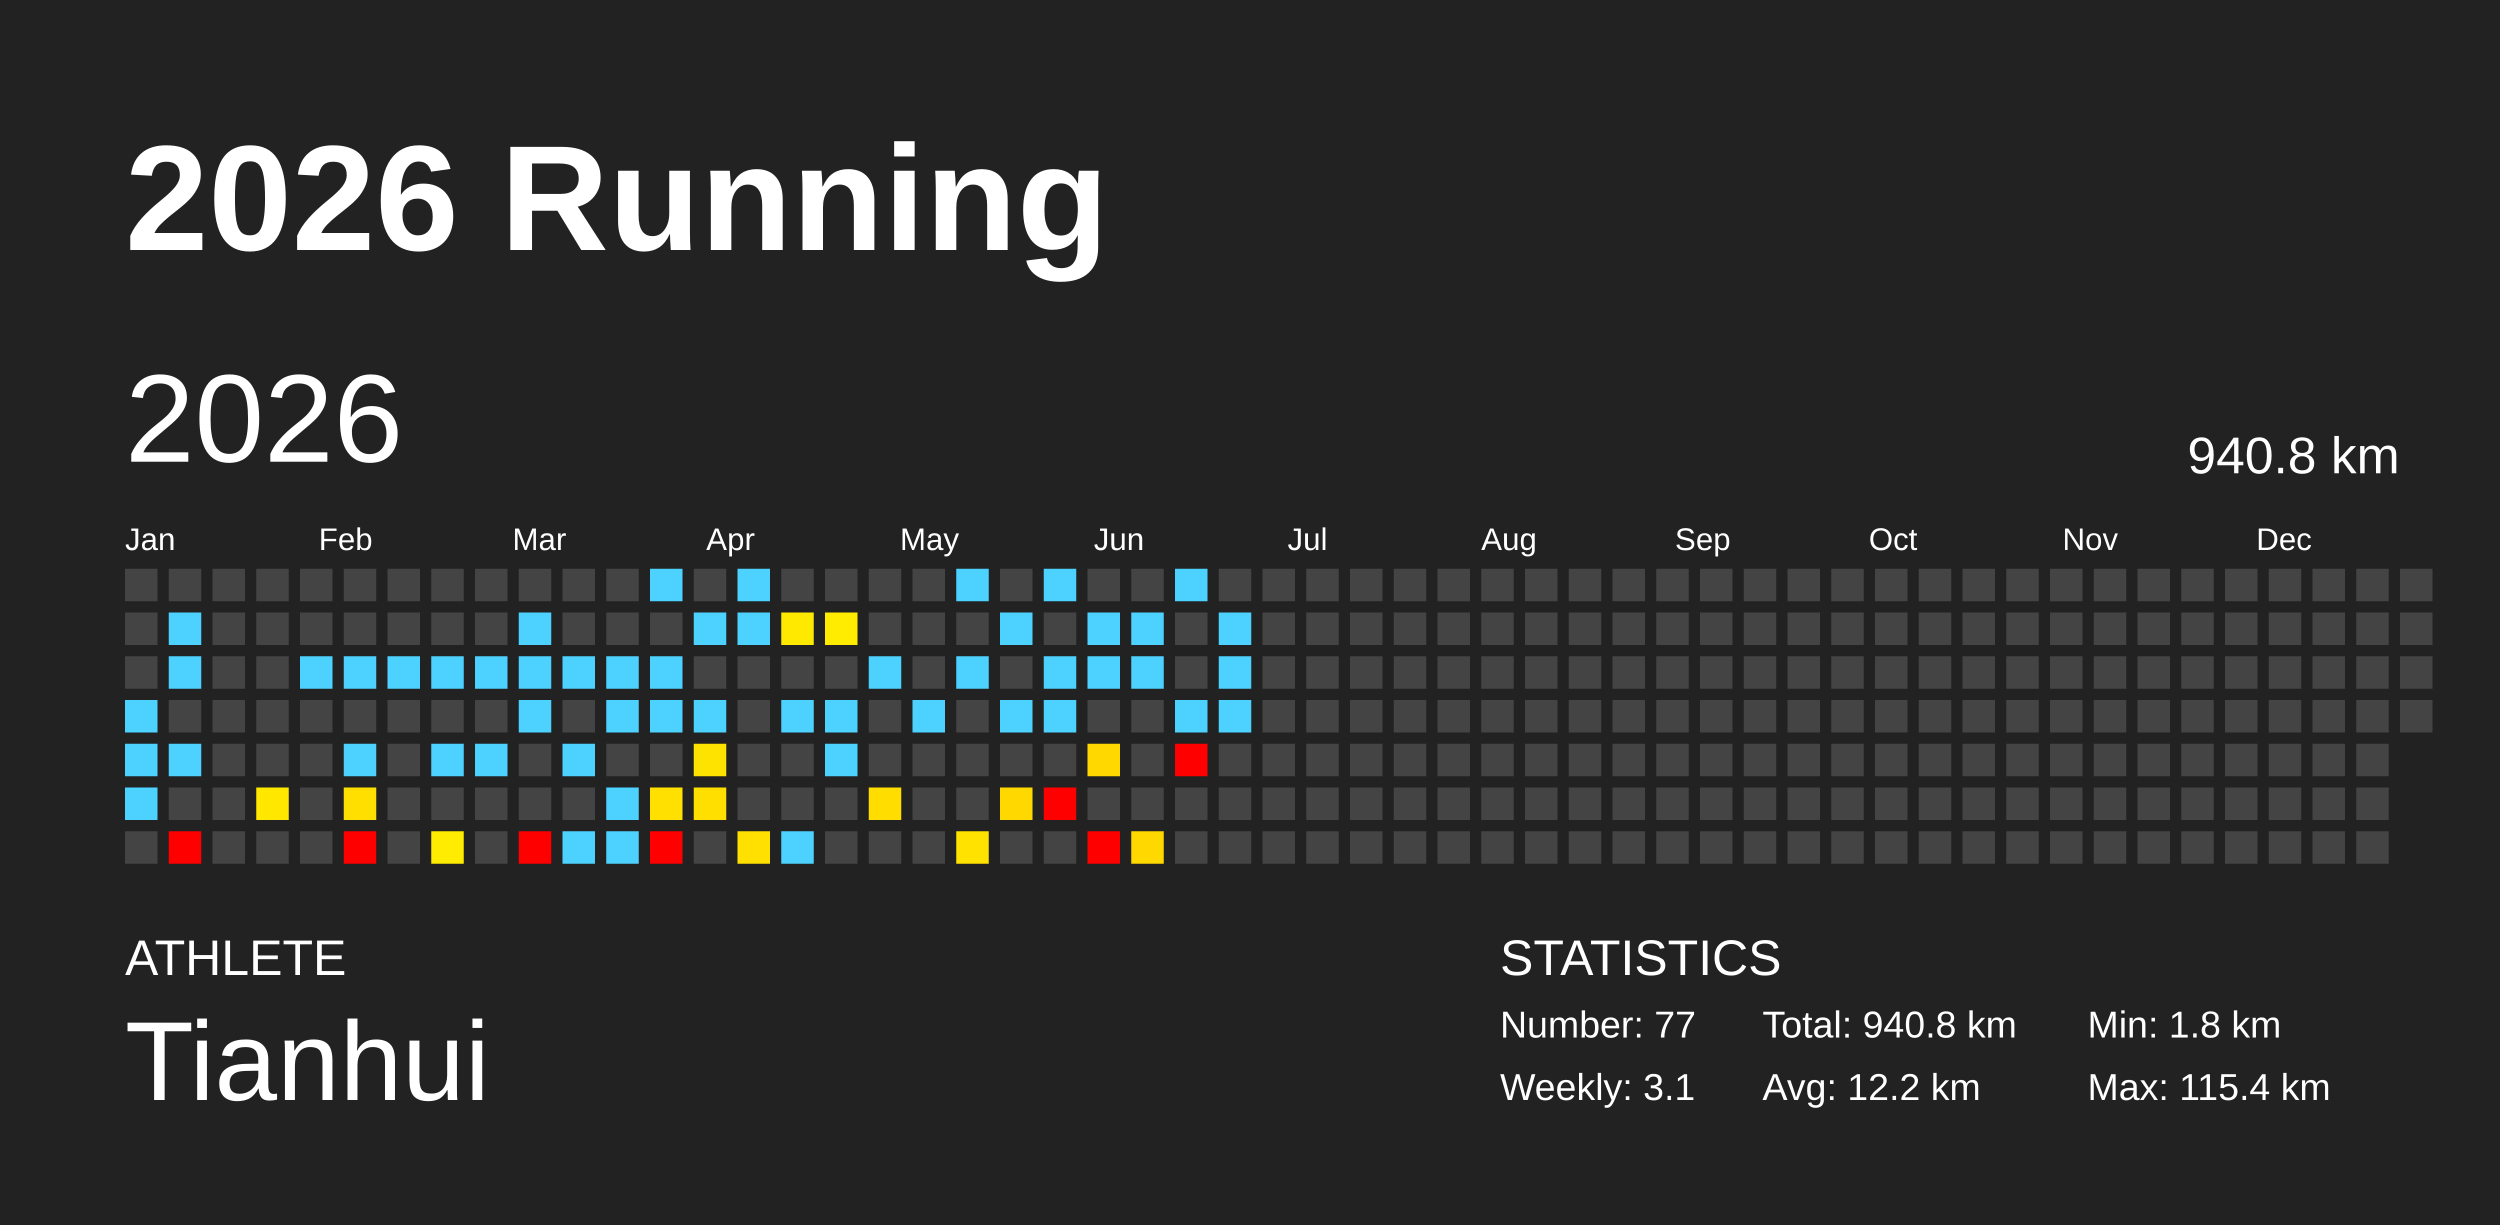
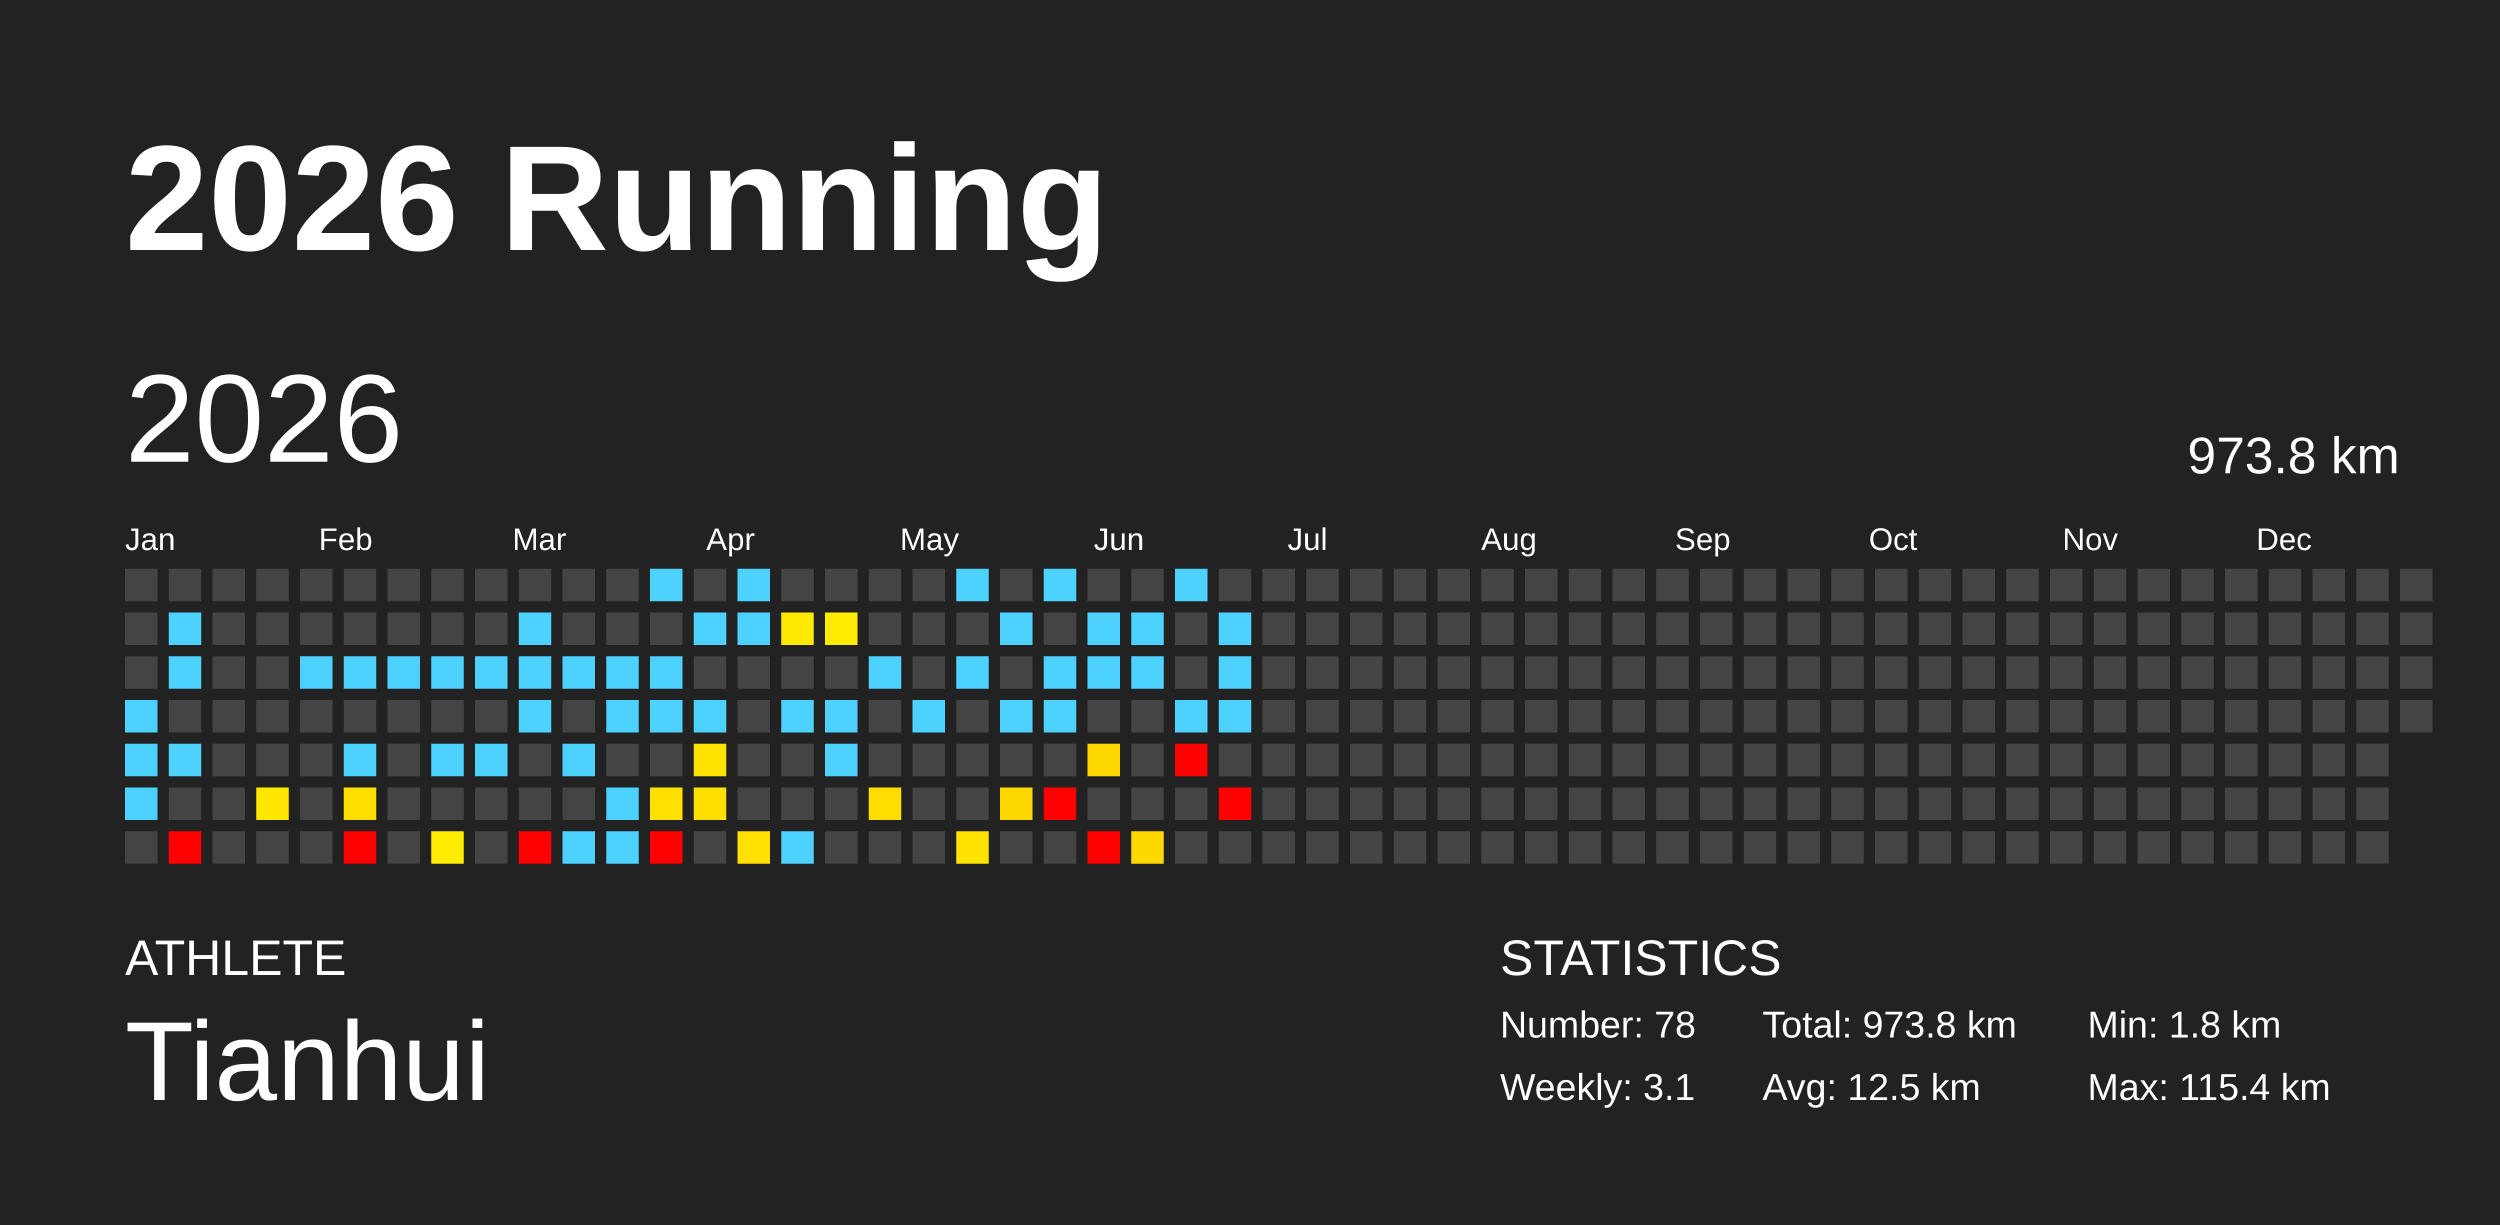
<svg xmlns="http://www.w3.org/2000/svg" baseProfile="full" height="98mm" version="1.1" viewBox="0,0,200,98" width="200mm">
  <defs />
  <rect fill="#222222" height="98" width="200" x="0" y="0" />
  <text fill="#FFFFFF" style="font-size:12px; font-family:Arial; font-weight:bold;" x="10" y="20">2026 Running</text>
  <text fill="#FFFFFF" style="font-size:4px; font-family:Arial" x="10" y="78">ATHLETE</text>
  <text fill="#FFFFFF" style="font-size:9px; font-family:Arial" x="10" y="88">Tianhui</text>
  <text fill="#FFFFFF" style="font-size:4px; font-family:Arial" x="120" y="78">STATISTICS</text>
-   <text fill="#FFFFFF" style="font-size:3px; font-family:Arial" x="120" y="83">Number: 77</text>
+   <text fill="#FFFFFF" style="font-size:3px; font-family:Arial" x="120" y="83">Number: 78</text>
  <text fill="#FFFFFF" style="font-size:3px; font-family:Arial" x="120" y="88">Weekly: 3.1</text>
-   <text fill="#FFFFFF" style="font-size:3px; font-family:Arial" x="141" y="83">Total: 940.8 km</text>
-   <text fill="#FFFFFF" style="font-size:3px; font-family:Arial" x="141" y="88">Avg: 12.2 km</text>
+   <text fill="#FFFFFF" style="font-size:3px; font-family:Arial" x="141" y="83">Total: 973.8 km</text>
+   <text fill="#FFFFFF" style="font-size:3px; font-family:Arial" x="141" y="88">Avg: 12.5 km</text>
  <text fill="#FFFFFF" style="font-size:3px; font-family:Arial" x="167" y="83">Min: 1.8 km</text>
  <text fill="#FFFFFF" style="font-size:3px; font-family:Arial" x="167" y="88">Max: 115.4 km</text>
  <text dominant-baseline="hanging" fill="#FFFFFF" style="font-size:10.0px; font-family:Arial;" x="10" y="30">2026</text>
-   <text dominant-baseline="hanging" fill="#FFFFFF" style="font-size:4.125px; font-family:Arial;" x="175" y="35">940.8 km</text>
+   <text dominant-baseline="hanging" fill="#FFFFFF" style="font-size:4.125px; font-family:Arial;" x="175" y="35">973.8 km</text>
  <text fill="#FFFFFF" style="font-size:2.5px; font-family:Arial" x="10.0" y="44">Jan</text>
  <text fill="#FFFFFF" style="font-size:2.5px; font-family:Arial" x="25.5" y="44">Feb</text>
  <text fill="#FFFFFF" style="font-size:2.5px; font-family:Arial" x="41.0" y="44">Mar</text>
  <text fill="#FFFFFF" style="font-size:2.5px; font-family:Arial" x="56.5" y="44">Apr</text>
  <text fill="#FFFFFF" style="font-size:2.5px; font-family:Arial" x="72.0" y="44">May</text>
  <text fill="#FFFFFF" style="font-size:2.5px; font-family:Arial" x="87.5" y="44">Jun</text>
  <text fill="#FFFFFF" style="font-size:2.5px; font-family:Arial" x="103.0" y="44">Jul</text>
  <text fill="#FFFFFF" style="font-size:2.5px; font-family:Arial" x="118.5" y="44">Aug</text>
  <text fill="#FFFFFF" style="font-size:2.5px; font-family:Arial" x="134.0" y="44">Sep</text>
  <text fill="#FFFFFF" style="font-size:2.5px; font-family:Arial" x="149.5" y="44">Oct</text>
  <text fill="#FFFFFF" style="font-size:2.5px; font-family:Arial" x="165.0" y="44">Nov</text>
  <text fill="#FFFFFF" style="font-size:2.5px; font-family:Arial" x="180.5" y="44">Dec</text>
  <rect fill="#444444" height="2.6" width="2.6" x="10.0" y="45.5" />
  <rect fill="#444444" height="2.6" width="2.6" x="10.0" y="49.0" />
  <rect fill="#444444" height="2.6" width="2.6" x="10.0" y="52.5" />
  <rect fill="#4dd2ff" height="2.6" width="2.6" x="10.0" y="56.0" />
  <rect fill="#4dd2ff" height="2.6" width="2.6" x="10.0" y="59.5" />
  <rect fill="#4dd2ff" height="2.6" width="2.6" x="10.0" y="63.0" />
  <rect fill="#444444" height="2.6" width="2.6" x="10.0" y="66.5" />
  <rect fill="#444444" height="2.6" width="2.6" x="13.5" y="45.5" />
  <rect fill="#4dd2ff" height="2.6" width="2.6" x="13.5" y="49.0" />
  <rect fill="#4dd2ff" height="2.6" width="2.6" x="13.5" y="52.5" />
  <rect fill="#444444" height="2.6" width="2.6" x="13.5" y="56.0" />
  <rect fill="#4dd2ff" height="2.6" width="2.6" x="13.5" y="59.5" />
  <rect fill="#444444" height="2.6" width="2.6" x="13.5" y="63.0" />
  <rect fill="red" height="2.6" width="2.6" x="13.5" y="66.5" />
  <rect fill="#444444" height="2.6" width="2.6" x="17.0" y="45.5" />
  <rect fill="#444444" height="2.6" width="2.6" x="17.0" y="49.0" />
  <rect fill="#444444" height="2.6" width="2.6" x="17.0" y="52.5" />
  <rect fill="#444444" height="2.6" width="2.6" x="17.0" y="56.0" />
  <rect fill="#444444" height="2.6" width="2.6" x="17.0" y="59.5" />
  <rect fill="#444444" height="2.6" width="2.6" x="17.0" y="63.0" />
  <rect fill="#444444" height="2.6" width="2.6" x="17.0" y="66.5" />
  <rect fill="#444444" height="2.6" width="2.6" x="20.5" y="45.5" />
  <rect fill="#444444" height="2.6" width="2.6" x="20.5" y="49.0" />
  <rect fill="#444444" height="2.6" width="2.6" x="20.5" y="52.5" />
  <rect fill="#444444" height="2.6" width="2.6" x="20.5" y="56.0" />
  <rect fill="#444444" height="2.6" width="2.6" x="20.5" y="59.5" />
  <rect fill="#ffe700" height="2.6" width="2.6" x="20.5" y="63.0" />
  <rect fill="#444444" height="2.6" width="2.6" x="20.5" y="66.5" />
  <rect fill="#444444" height="2.6" width="2.6" x="24.0" y="45.5" />
  <rect fill="#444444" height="2.6" width="2.6" x="24.0" y="49.0" />
  <rect fill="#4dd2ff" height="2.6" width="2.6" x="24.0" y="52.5" />
  <rect fill="#444444" height="2.6" width="2.6" x="24.0" y="56.0" />
  <rect fill="#444444" height="2.6" width="2.6" x="24.0" y="59.5" />
  <rect fill="#444444" height="2.6" width="2.6" x="24.0" y="63.0" />
  <rect fill="#444444" height="2.6" width="2.6" x="24.0" y="66.5" />
  <rect fill="#444444" height="2.6" width="2.6" x="27.5" y="45.5" />
  <rect fill="#444444" height="2.6" width="2.6" x="27.5" y="49.0" />
  <rect fill="#4dd2ff" height="2.6" width="2.6" x="27.5" y="52.5" />
  <rect fill="#444444" height="2.6" width="2.6" x="27.5" y="56.0" />
  <rect fill="#4dd2ff" height="2.6" width="2.6" x="27.5" y="59.5" />
  <rect fill="#ffdf00" height="2.6" width="2.6" x="27.5" y="63.0" />
  <rect fill="red" height="2.6" width="2.6" x="27.5" y="66.5" />
  <rect fill="#444444" height="2.6" width="2.6" x="31.0" y="45.5" />
  <rect fill="#444444" height="2.6" width="2.6" x="31.0" y="49.0" />
  <rect fill="#4dd2ff" height="2.6" width="2.6" x="31.0" y="52.5" />
  <rect fill="#444444" height="2.6" width="2.6" x="31.0" y="56.0" />
  <rect fill="#444444" height="2.6" width="2.6" x="31.0" y="59.5" />
  <rect fill="#444444" height="2.6" width="2.6" x="31.0" y="63.0" />
  <rect fill="#444444" height="2.6" width="2.6" x="31.0" y="66.5" />
  <rect fill="#444444" height="2.6" width="2.6" x="34.5" y="45.5" />
  <rect fill="#444444" height="2.6" width="2.6" x="34.5" y="49.0" />
  <rect fill="#4dd2ff" height="2.6" width="2.6" x="34.5" y="52.5" />
  <rect fill="#444444" height="2.6" width="2.6" x="34.5" y="56.0" />
  <rect fill="#4dd2ff" height="2.6" width="2.6" x="34.5" y="59.5" />
  <rect fill="#444444" height="2.6" width="2.6" x="34.5" y="63.0" />
  <rect fill="#ffec00" height="2.6" width="2.6" x="34.5" y="66.5" />
  <rect fill="#444444" height="2.6" width="2.6" x="38.0" y="45.5" />
  <rect fill="#444444" height="2.6" width="2.6" x="38.0" y="49.0" />
  <rect fill="#4dd2ff" height="2.6" width="2.6" x="38.0" y="52.5" />
  <rect fill="#444444" height="2.6" width="2.6" x="38.0" y="56.0" />
  <rect fill="#4dd2ff" height="2.6" width="2.6" x="38.0" y="59.5" />
  <rect fill="#444444" height="2.6" width="2.6" x="38.0" y="63.0" />
  <rect fill="#444444" height="2.6" width="2.6" x="38.0" y="66.5" />
  <rect fill="#444444" height="2.6" width="2.6" x="41.5" y="45.5" />
  <rect fill="#4dd2ff" height="2.6" width="2.6" x="41.5" y="49.0" />
  <rect fill="#4dd2ff" height="2.6" width="2.6" x="41.5" y="52.5" />
  <rect fill="#4dd2ff" height="2.6" width="2.6" x="41.5" y="56.0" />
  <rect fill="#444444" height="2.6" width="2.6" x="41.5" y="59.5" />
  <rect fill="#444444" height="2.6" width="2.6" x="41.5" y="63.0" />
  <rect fill="red" height="2.6" width="2.6" x="41.5" y="66.5" />
  <rect fill="#444444" height="2.6" width="2.6" x="45.0" y="45.5" />
  <rect fill="#444444" height="2.6" width="2.6" x="45.0" y="49.0" />
  <rect fill="#4dd2ff" height="2.6" width="2.6" x="45.0" y="52.5" />
  <rect fill="#444444" height="2.6" width="2.6" x="45.0" y="56.0" />
  <rect fill="#4dd2ff" height="2.6" width="2.6" x="45.0" y="59.5" />
  <rect fill="#444444" height="2.6" width="2.6" x="45.0" y="63.0" />
  <rect fill="#4dd2ff" height="2.6" width="2.6" x="45.0" y="66.5" />
  <rect fill="#444444" height="2.6" width="2.6" x="48.5" y="45.5" />
  <rect fill="#444444" height="2.6" width="2.6" x="48.5" y="49.0" />
  <rect fill="#4dd2ff" height="2.6" width="2.6" x="48.5" y="52.5" />
  <rect fill="#4dd2ff" height="2.6" width="2.6" x="48.5" y="56.0" />
  <rect fill="#444444" height="2.6" width="2.6" x="48.5" y="59.5" />
  <rect fill="#4dd2ff" height="2.6" width="2.6" x="48.5" y="63.0" />
  <rect fill="#4dd2ff" height="2.6" width="2.6" x="48.5" y="66.5" />
  <rect fill="#4dd2ff" height="2.6" width="2.6" x="52.0" y="45.5" />
  <rect fill="#444444" height="2.6" width="2.6" x="52.0" y="49.0" />
  <rect fill="#4dd2ff" height="2.6" width="2.6" x="52.0" y="52.5" />
  <rect fill="#4dd2ff" height="2.6" width="2.6" x="52.0" y="56.0" />
  <rect fill="#444444" height="2.6" width="2.6" x="52.0" y="59.5" />
  <rect fill="#ffe000" height="2.6" width="2.6" x="52.0" y="63.0" />
  <rect fill="red" height="2.6" width="2.6" x="52.0" y="66.5" />
  <rect fill="#444444" height="2.6" width="2.6" x="55.5" y="45.5" />
  <rect fill="#4dd2ff" height="2.6" width="2.6" x="55.5" y="49.0" />
  <rect fill="#444444" height="2.6" width="2.6" x="55.5" y="52.5" />
  <rect fill="#4dd2ff" height="2.6" width="2.6" x="55.5" y="56.0" />
  <rect fill="#ffe300" height="2.6" width="2.6" x="55.5" y="59.5" />
  <rect fill="#ffdf00" height="2.6" width="2.6" x="55.5" y="63.0" />
  <rect fill="#444444" height="2.6" width="2.6" x="55.5" y="66.5" />
  <rect fill="#4dd2ff" height="2.6" width="2.6" x="59.0" y="45.5" />
  <rect fill="#4dd2ff" height="2.6" width="2.6" x="59.0" y="49.0" />
  <rect fill="#444444" height="2.6" width="2.6" x="59.0" y="52.5" />
  <rect fill="#444444" height="2.6" width="2.6" x="59.0" y="56.0" />
  <rect fill="#444444" height="2.6" width="2.6" x="59.0" y="59.5" />
  <rect fill="#444444" height="2.6" width="2.6" x="59.0" y="63.0" />
  <rect fill="#ffe000" height="2.6" width="2.6" x="59.0" y="66.5" />
  <rect fill="#444444" height="2.6" width="2.6" x="62.5" y="45.5" />
  <rect fill="#ffe900" height="2.6" width="2.6" x="62.5" y="49.0" />
  <rect fill="#444444" height="2.6" width="2.6" x="62.5" y="52.5" />
  <rect fill="#4dd2ff" height="2.6" width="2.6" x="62.5" y="56.0" />
  <rect fill="#444444" height="2.6" width="2.6" x="62.5" y="59.5" />
  <rect fill="#444444" height="2.6" width="2.6" x="62.5" y="63.0" />
  <rect fill="#4dd2ff" height="2.6" width="2.6" x="62.5" y="66.5" />
  <rect fill="#444444" height="2.6" width="2.6" x="66.0" y="45.5" />
  <rect fill="#ffec00" height="2.6" width="2.6" x="66.0" y="49.0" />
  <rect fill="#444444" height="2.6" width="2.6" x="66.0" y="52.5" />
  <rect fill="#4dd2ff" height="2.6" width="2.6" x="66.0" y="56.0" />
  <rect fill="#4dd2ff" height="2.6" width="2.6" x="66.0" y="59.5" />
  <rect fill="#444444" height="2.6" width="2.6" x="66.0" y="63.0" />
  <rect fill="#444444" height="2.6" width="2.6" x="66.0" y="66.5" />
  <rect fill="#444444" height="2.6" width="2.6" x="69.5" y="45.5" />
  <rect fill="#444444" height="2.6" width="2.6" x="69.5" y="49.0" />
  <rect fill="#4dd2ff" height="2.6" width="2.6" x="69.5" y="52.5" />
  <rect fill="#444444" height="2.6" width="2.6" x="69.5" y="56.0" />
  <rect fill="#444444" height="2.6" width="2.6" x="69.5" y="59.5" />
  <rect fill="#ffdd00" height="2.6" width="2.6" x="69.5" y="63.0" />
  <rect fill="#444444" height="2.6" width="2.6" x="69.5" y="66.5" />
  <rect fill="#444444" height="2.6" width="2.6" x="73.0" y="45.5" />
  <rect fill="#444444" height="2.6" width="2.6" x="73.0" y="49.0" />
  <rect fill="#444444" height="2.6" width="2.6" x="73.0" y="52.5" />
  <rect fill="#4dd2ff" height="2.6" width="2.6" x="73.0" y="56.0" />
  <rect fill="#444444" height="2.6" width="2.6" x="73.0" y="59.5" />
  <rect fill="#444444" height="2.6" width="2.6" x="73.0" y="63.0" />
  <rect fill="#444444" height="2.6" width="2.6" x="73.0" y="66.5" />
  <rect fill="#4dd2ff" height="2.6" width="2.6" x="76.5" y="45.5" />
  <rect fill="#444444" height="2.6" width="2.6" x="76.5" y="49.0" />
  <rect fill="#4dd2ff" height="2.6" width="2.6" x="76.5" y="52.5" />
  <rect fill="#444444" height="2.6" width="2.6" x="76.5" y="56.0" />
  <rect fill="#444444" height="2.6" width="2.6" x="76.5" y="59.5" />
  <rect fill="#444444" height="2.6" width="2.6" x="76.5" y="63.0" />
  <rect fill="#ffe200" height="2.6" width="2.6" x="76.5" y="66.5" />
  <rect fill="#444444" height="2.6" width="2.6" x="80.0" y="45.5" />
  <rect fill="#4dd2ff" height="2.6" width="2.6" x="80.0" y="49.0" />
  <rect fill="#444444" height="2.6" width="2.6" x="80.0" y="52.5" />
  <rect fill="#4dd2ff" height="2.6" width="2.6" x="80.0" y="56.0" />
  <rect fill="#444444" height="2.6" width="2.6" x="80.0" y="59.5" />
  <rect fill="#ffd800" height="2.6" width="2.6" x="80.0" y="63.0" />
  <rect fill="#444444" height="2.6" width="2.6" x="80.0" y="66.5" />
  <rect fill="#4dd2ff" height="2.6" width="2.6" x="83.5" y="45.5" />
  <rect fill="#444444" height="2.6" width="2.6" x="83.5" y="49.0" />
  <rect fill="#4dd2ff" height="2.6" width="2.6" x="83.5" y="52.5" />
  <rect fill="#4dd2ff" height="2.6" width="2.6" x="83.5" y="56.0" />
  <rect fill="#444444" height="2.6" width="2.6" x="83.5" y="59.5" />
  <rect fill="red" height="2.6" width="2.6" x="83.5" y="63.0" />
  <rect fill="#444444" height="2.6" width="2.6" x="83.5" y="66.5" />
  <rect fill="#444444" height="2.6" width="2.6" x="87.0" y="45.5" />
  <rect fill="#4dd2ff" height="2.6" width="2.6" x="87.0" y="49.0" />
  <rect fill="#4dd2ff" height="2.6" width="2.6" x="87.0" y="52.5" />
  <rect fill="#444444" height="2.6" width="2.6" x="87.0" y="56.0" />
  <rect fill="#ffd800" height="2.6" width="2.6" x="87.0" y="59.5" />
  <rect fill="#444444" height="2.6" width="2.6" x="87.0" y="63.0" />
  <rect fill="red" height="2.6" width="2.6" x="87.0" y="66.5" />
  <rect fill="#444444" height="2.6" width="2.6" x="90.5" y="45.5" />
  <rect fill="#4dd2ff" height="2.6" width="2.6" x="90.5" y="49.0" />
  <rect fill="#4dd2ff" height="2.6" width="2.6" x="90.5" y="52.5" />
  <rect fill="#444444" height="2.6" width="2.6" x="90.5" y="56.0" />
  <rect fill="#444444" height="2.6" width="2.6" x="90.5" y="59.5" />
  <rect fill="#444444" height="2.6" width="2.6" x="90.5" y="63.0" />
  <rect fill="#ffd800" height="2.6" width="2.6" x="90.5" y="66.5" />
  <rect fill="#4dd2ff" height="2.6" width="2.6" x="94.0" y="45.5" />
  <rect fill="#444444" height="2.6" width="2.6" x="94.0" y="49.0" />
  <rect fill="#444444" height="2.6" width="2.6" x="94.0" y="52.5" />
  <rect fill="#4dd2ff" height="2.6" width="2.6" x="94.0" y="56.0" />
  <rect fill="red" height="2.6" width="2.6" x="94.0" y="59.5" />
  <rect fill="#444444" height="2.6" width="2.6" x="94.0" y="63.0" />
  <rect fill="#444444" height="2.6" width="2.6" x="94.0" y="66.5" />
  <rect fill="#444444" height="2.6" width="2.6" x="97.5" y="45.5" />
  <rect fill="#4dd2ff" height="2.6" width="2.6" x="97.5" y="49.0" />
  <rect fill="#4dd2ff" height="2.6" width="2.6" x="97.5" y="52.5" />
  <rect fill="#4dd2ff" height="2.6" width="2.6" x="97.5" y="56.0" />
  <rect fill="#444444" height="2.6" width="2.6" x="97.5" y="59.5" />
-   <rect fill="#444444" height="2.6" width="2.6" x="97.5" y="63.0" />
+   <rect fill="red" height="2.6" width="2.6" x="97.5" y="63.0" />
  <rect fill="#444444" height="2.6" width="2.6" x="97.5" y="66.5" />
  <rect fill="#444444" height="2.6" width="2.6" x="101.0" y="45.5" />
  <rect fill="#444444" height="2.6" width="2.6" x="101.0" y="49.0" />
  <rect fill="#444444" height="2.6" width="2.6" x="101.0" y="52.5" />
  <rect fill="#444444" height="2.6" width="2.6" x="101.0" y="56.0" />
  <rect fill="#444444" height="2.6" width="2.6" x="101.0" y="59.5" />
  <rect fill="#444444" height="2.6" width="2.6" x="101.0" y="63.0" />
  <rect fill="#444444" height="2.6" width="2.6" x="101.0" y="66.5" />
  <rect fill="#444444" height="2.6" width="2.6" x="104.5" y="45.5" />
  <rect fill="#444444" height="2.6" width="2.6" x="104.5" y="49.0" />
  <rect fill="#444444" height="2.6" width="2.6" x="104.5" y="52.5" />
  <rect fill="#444444" height="2.6" width="2.6" x="104.5" y="56.0" />
  <rect fill="#444444" height="2.6" width="2.6" x="104.5" y="59.5" />
  <rect fill="#444444" height="2.6" width="2.6" x="104.5" y="63.0" />
  <rect fill="#444444" height="2.6" width="2.6" x="104.5" y="66.5" />
  <rect fill="#444444" height="2.6" width="2.6" x="108.0" y="45.5" />
  <rect fill="#444444" height="2.6" width="2.6" x="108.0" y="49.0" />
  <rect fill="#444444" height="2.6" width="2.6" x="108.0" y="52.5" />
  <rect fill="#444444" height="2.6" width="2.6" x="108.0" y="56.0" />
  <rect fill="#444444" height="2.6" width="2.6" x="108.0" y="59.5" />
  <rect fill="#444444" height="2.6" width="2.6" x="108.0" y="63.0" />
  <rect fill="#444444" height="2.6" width="2.6" x="108.0" y="66.5" />
  <rect fill="#444444" height="2.6" width="2.6" x="111.5" y="45.5" />
  <rect fill="#444444" height="2.6" width="2.6" x="111.5" y="49.0" />
  <rect fill="#444444" height="2.6" width="2.6" x="111.5" y="52.5" />
  <rect fill="#444444" height="2.6" width="2.6" x="111.5" y="56.0" />
  <rect fill="#444444" height="2.6" width="2.6" x="111.5" y="59.5" />
  <rect fill="#444444" height="2.6" width="2.6" x="111.5" y="63.0" />
  <rect fill="#444444" height="2.6" width="2.6" x="111.5" y="66.5" />
  <rect fill="#444444" height="2.6" width="2.6" x="115.0" y="45.5" />
  <rect fill="#444444" height="2.6" width="2.6" x="115.0" y="49.0" />
  <rect fill="#444444" height="2.6" width="2.6" x="115.0" y="52.5" />
  <rect fill="#444444" height="2.6" width="2.6" x="115.0" y="56.0" />
  <rect fill="#444444" height="2.6" width="2.6" x="115.0" y="59.5" />
  <rect fill="#444444" height="2.6" width="2.6" x="115.0" y="63.0" />
  <rect fill="#444444" height="2.6" width="2.6" x="115.0" y="66.5" />
  <rect fill="#444444" height="2.6" width="2.6" x="118.5" y="45.5" />
  <rect fill="#444444" height="2.6" width="2.6" x="118.5" y="49.0" />
  <rect fill="#444444" height="2.6" width="2.6" x="118.5" y="52.5" />
  <rect fill="#444444" height="2.6" width="2.6" x="118.5" y="56.0" />
  <rect fill="#444444" height="2.6" width="2.6" x="118.5" y="59.5" />
  <rect fill="#444444" height="2.6" width="2.6" x="118.5" y="63.0" />
  <rect fill="#444444" height="2.6" width="2.6" x="118.5" y="66.5" />
  <rect fill="#444444" height="2.6" width="2.6" x="122.0" y="45.5" />
  <rect fill="#444444" height="2.6" width="2.6" x="122.0" y="49.0" />
  <rect fill="#444444" height="2.6" width="2.6" x="122.0" y="52.5" />
  <rect fill="#444444" height="2.6" width="2.6" x="122.0" y="56.0" />
  <rect fill="#444444" height="2.6" width="2.6" x="122.0" y="59.5" />
  <rect fill="#444444" height="2.6" width="2.6" x="122.0" y="63.0" />
  <rect fill="#444444" height="2.6" width="2.6" x="122.0" y="66.5" />
  <rect fill="#444444" height="2.6" width="2.6" x="125.5" y="45.5" />
  <rect fill="#444444" height="2.6" width="2.6" x="125.5" y="49.0" />
  <rect fill="#444444" height="2.6" width="2.6" x="125.5" y="52.5" />
  <rect fill="#444444" height="2.6" width="2.6" x="125.5" y="56.0" />
  <rect fill="#444444" height="2.6" width="2.6" x="125.5" y="59.5" />
  <rect fill="#444444" height="2.6" width="2.6" x="125.5" y="63.0" />
  <rect fill="#444444" height="2.6" width="2.6" x="125.5" y="66.5" />
  <rect fill="#444444" height="2.6" width="2.6" x="129.0" y="45.5" />
  <rect fill="#444444" height="2.6" width="2.6" x="129.0" y="49.0" />
  <rect fill="#444444" height="2.6" width="2.6" x="129.0" y="52.5" />
  <rect fill="#444444" height="2.6" width="2.6" x="129.0" y="56.0" />
  <rect fill="#444444" height="2.6" width="2.6" x="129.0" y="59.5" />
  <rect fill="#444444" height="2.6" width="2.6" x="129.0" y="63.0" />
  <rect fill="#444444" height="2.6" width="2.6" x="129.0" y="66.5" />
  <rect fill="#444444" height="2.6" width="2.6" x="132.5" y="45.5" />
  <rect fill="#444444" height="2.6" width="2.6" x="132.5" y="49.0" />
  <rect fill="#444444" height="2.6" width="2.6" x="132.5" y="52.5" />
  <rect fill="#444444" height="2.6" width="2.6" x="132.5" y="56.0" />
  <rect fill="#444444" height="2.6" width="2.6" x="132.5" y="59.5" />
  <rect fill="#444444" height="2.6" width="2.6" x="132.5" y="63.0" />
  <rect fill="#444444" height="2.6" width="2.6" x="132.5" y="66.5" />
  <rect fill="#444444" height="2.6" width="2.6" x="136.0" y="45.5" />
  <rect fill="#444444" height="2.6" width="2.6" x="136.0" y="49.0" />
  <rect fill="#444444" height="2.6" width="2.6" x="136.0" y="52.5" />
  <rect fill="#444444" height="2.6" width="2.6" x="136.0" y="56.0" />
  <rect fill="#444444" height="2.6" width="2.6" x="136.0" y="59.5" />
  <rect fill="#444444" height="2.6" width="2.6" x="136.0" y="63.0" />
  <rect fill="#444444" height="2.6" width="2.6" x="136.0" y="66.5" />
  <rect fill="#444444" height="2.6" width="2.6" x="139.5" y="45.5" />
  <rect fill="#444444" height="2.6" width="2.6" x="139.5" y="49.0" />
  <rect fill="#444444" height="2.6" width="2.6" x="139.5" y="52.5" />
  <rect fill="#444444" height="2.6" width="2.6" x="139.5" y="56.0" />
  <rect fill="#444444" height="2.6" width="2.6" x="139.5" y="59.5" />
  <rect fill="#444444" height="2.6" width="2.6" x="139.5" y="63.0" />
  <rect fill="#444444" height="2.6" width="2.6" x="139.5" y="66.5" />
  <rect fill="#444444" height="2.6" width="2.6" x="143.0" y="45.5" />
  <rect fill="#444444" height="2.6" width="2.6" x="143.0" y="49.0" />
  <rect fill="#444444" height="2.6" width="2.6" x="143.0" y="52.5" />
  <rect fill="#444444" height="2.6" width="2.6" x="143.0" y="56.0" />
  <rect fill="#444444" height="2.6" width="2.6" x="143.0" y="59.5" />
  <rect fill="#444444" height="2.6" width="2.6" x="143.0" y="63.0" />
  <rect fill="#444444" height="2.6" width="2.6" x="143.0" y="66.5" />
  <rect fill="#444444" height="2.6" width="2.6" x="146.5" y="45.5" />
  <rect fill="#444444" height="2.6" width="2.6" x="146.5" y="49.0" />
  <rect fill="#444444" height="2.6" width="2.6" x="146.5" y="52.5" />
  <rect fill="#444444" height="2.6" width="2.6" x="146.5" y="56.0" />
  <rect fill="#444444" height="2.6" width="2.6" x="146.5" y="59.5" />
  <rect fill="#444444" height="2.6" width="2.6" x="146.5" y="63.0" />
  <rect fill="#444444" height="2.6" width="2.6" x="146.5" y="66.5" />
  <rect fill="#444444" height="2.6" width="2.6" x="150.0" y="45.5" />
  <rect fill="#444444" height="2.6" width="2.6" x="150.0" y="49.0" />
  <rect fill="#444444" height="2.6" width="2.6" x="150.0" y="52.5" />
  <rect fill="#444444" height="2.6" width="2.6" x="150.0" y="56.0" />
  <rect fill="#444444" height="2.6" width="2.6" x="150.0" y="59.5" />
  <rect fill="#444444" height="2.6" width="2.6" x="150.0" y="63.0" />
  <rect fill="#444444" height="2.6" width="2.6" x="150.0" y="66.5" />
  <rect fill="#444444" height="2.6" width="2.6" x="153.5" y="45.5" />
  <rect fill="#444444" height="2.6" width="2.6" x="153.5" y="49.0" />
  <rect fill="#444444" height="2.6" width="2.6" x="153.5" y="52.5" />
  <rect fill="#444444" height="2.6" width="2.6" x="153.5" y="56.0" />
  <rect fill="#444444" height="2.6" width="2.6" x="153.5" y="59.5" />
  <rect fill="#444444" height="2.6" width="2.6" x="153.5" y="63.0" />
  <rect fill="#444444" height="2.6" width="2.6" x="153.5" y="66.5" />
  <rect fill="#444444" height="2.6" width="2.6" x="157.0" y="45.5" />
  <rect fill="#444444" height="2.6" width="2.6" x="157.0" y="49.0" />
  <rect fill="#444444" height="2.6" width="2.6" x="157.0" y="52.5" />
  <rect fill="#444444" height="2.6" width="2.6" x="157.0" y="56.0" />
  <rect fill="#444444" height="2.6" width="2.6" x="157.0" y="59.5" />
  <rect fill="#444444" height="2.6" width="2.6" x="157.0" y="63.0" />
  <rect fill="#444444" height="2.6" width="2.6" x="157.0" y="66.5" />
  <rect fill="#444444" height="2.6" width="2.6" x="160.5" y="45.5" />
  <rect fill="#444444" height="2.6" width="2.6" x="160.5" y="49.0" />
  <rect fill="#444444" height="2.6" width="2.6" x="160.5" y="52.5" />
  <rect fill="#444444" height="2.6" width="2.6" x="160.5" y="56.0" />
  <rect fill="#444444" height="2.6" width="2.6" x="160.5" y="59.5" />
  <rect fill="#444444" height="2.6" width="2.6" x="160.5" y="63.0" />
  <rect fill="#444444" height="2.6" width="2.6" x="160.5" y="66.5" />
  <rect fill="#444444" height="2.6" width="2.6" x="164.0" y="45.5" />
  <rect fill="#444444" height="2.6" width="2.6" x="164.0" y="49.0" />
  <rect fill="#444444" height="2.6" width="2.6" x="164.0" y="52.5" />
  <rect fill="#444444" height="2.6" width="2.6" x="164.0" y="56.0" />
  <rect fill="#444444" height="2.6" width="2.6" x="164.0" y="59.5" />
  <rect fill="#444444" height="2.6" width="2.6" x="164.0" y="63.0" />
  <rect fill="#444444" height="2.6" width="2.6" x="164.0" y="66.5" />
  <rect fill="#444444" height="2.6" width="2.6" x="167.5" y="45.5" />
  <rect fill="#444444" height="2.6" width="2.6" x="167.5" y="49.0" />
  <rect fill="#444444" height="2.6" width="2.6" x="167.5" y="52.5" />
  <rect fill="#444444" height="2.6" width="2.6" x="167.5" y="56.0" />
  <rect fill="#444444" height="2.6" width="2.6" x="167.5" y="59.5" />
  <rect fill="#444444" height="2.6" width="2.6" x="167.5" y="63.0" />
  <rect fill="#444444" height="2.6" width="2.6" x="167.5" y="66.5" />
  <rect fill="#444444" height="2.6" width="2.6" x="171.0" y="45.5" />
  <rect fill="#444444" height="2.6" width="2.6" x="171.0" y="49.0" />
  <rect fill="#444444" height="2.6" width="2.6" x="171.0" y="52.5" />
  <rect fill="#444444" height="2.6" width="2.6" x="171.0" y="56.0" />
  <rect fill="#444444" height="2.6" width="2.6" x="171.0" y="59.5" />
  <rect fill="#444444" height="2.6" width="2.6" x="171.0" y="63.0" />
  <rect fill="#444444" height="2.6" width="2.6" x="171.0" y="66.5" />
  <rect fill="#444444" height="2.6" width="2.6" x="174.5" y="45.5" />
  <rect fill="#444444" height="2.6" width="2.6" x="174.5" y="49.0" />
  <rect fill="#444444" height="2.6" width="2.6" x="174.5" y="52.5" />
  <rect fill="#444444" height="2.6" width="2.6" x="174.5" y="56.0" />
  <rect fill="#444444" height="2.6" width="2.6" x="174.5" y="59.5" />
  <rect fill="#444444" height="2.6" width="2.6" x="174.5" y="63.0" />
  <rect fill="#444444" height="2.6" width="2.6" x="174.5" y="66.5" />
  <rect fill="#444444" height="2.6" width="2.6" x="178.0" y="45.5" />
  <rect fill="#444444" height="2.6" width="2.6" x="178.0" y="49.0" />
  <rect fill="#444444" height="2.6" width="2.6" x="178.0" y="52.5" />
  <rect fill="#444444" height="2.6" width="2.6" x="178.0" y="56.0" />
  <rect fill="#444444" height="2.6" width="2.6" x="178.0" y="59.5" />
  <rect fill="#444444" height="2.6" width="2.6" x="178.0" y="63.0" />
  <rect fill="#444444" height="2.6" width="2.6" x="178.0" y="66.5" />
  <rect fill="#444444" height="2.6" width="2.6" x="181.5" y="45.5" />
  <rect fill="#444444" height="2.6" width="2.6" x="181.5" y="49.0" />
  <rect fill="#444444" height="2.6" width="2.6" x="181.5" y="52.5" />
  <rect fill="#444444" height="2.6" width="2.6" x="181.5" y="56.0" />
  <rect fill="#444444" height="2.6" width="2.6" x="181.5" y="59.5" />
  <rect fill="#444444" height="2.6" width="2.6" x="181.5" y="63.0" />
  <rect fill="#444444" height="2.6" width="2.6" x="181.5" y="66.5" />
  <rect fill="#444444" height="2.6" width="2.6" x="185.0" y="45.5" />
  <rect fill="#444444" height="2.6" width="2.6" x="185.0" y="49.0" />
  <rect fill="#444444" height="2.6" width="2.6" x="185.0" y="52.5" />
  <rect fill="#444444" height="2.6" width="2.6" x="185.0" y="56.0" />
  <rect fill="#444444" height="2.6" width="2.6" x="185.0" y="59.5" />
  <rect fill="#444444" height="2.6" width="2.6" x="185.0" y="63.0" />
  <rect fill="#444444" height="2.6" width="2.6" x="185.0" y="66.5" />
  <rect fill="#444444" height="2.6" width="2.6" x="188.5" y="45.5" />
  <rect fill="#444444" height="2.6" width="2.6" x="188.5" y="49.0" />
  <rect fill="#444444" height="2.6" width="2.6" x="188.5" y="52.5" />
  <rect fill="#444444" height="2.6" width="2.6" x="188.5" y="56.0" />
  <rect fill="#444444" height="2.6" width="2.6" x="188.5" y="59.5" />
  <rect fill="#444444" height="2.6" width="2.6" x="188.5" y="63.0" />
  <rect fill="#444444" height="2.6" width="2.6" x="188.5" y="66.5" />
  <rect fill="#444444" height="2.6" width="2.6" x="192.0" y="45.5" />
  <rect fill="#444444" height="2.6" width="2.6" x="192.0" y="49.0" />
  <rect fill="#444444" height="2.6" width="2.6" x="192.0" y="52.5" />
  <rect fill="#444444" height="2.6" width="2.6" x="192.0" y="56.0" />
</svg>
